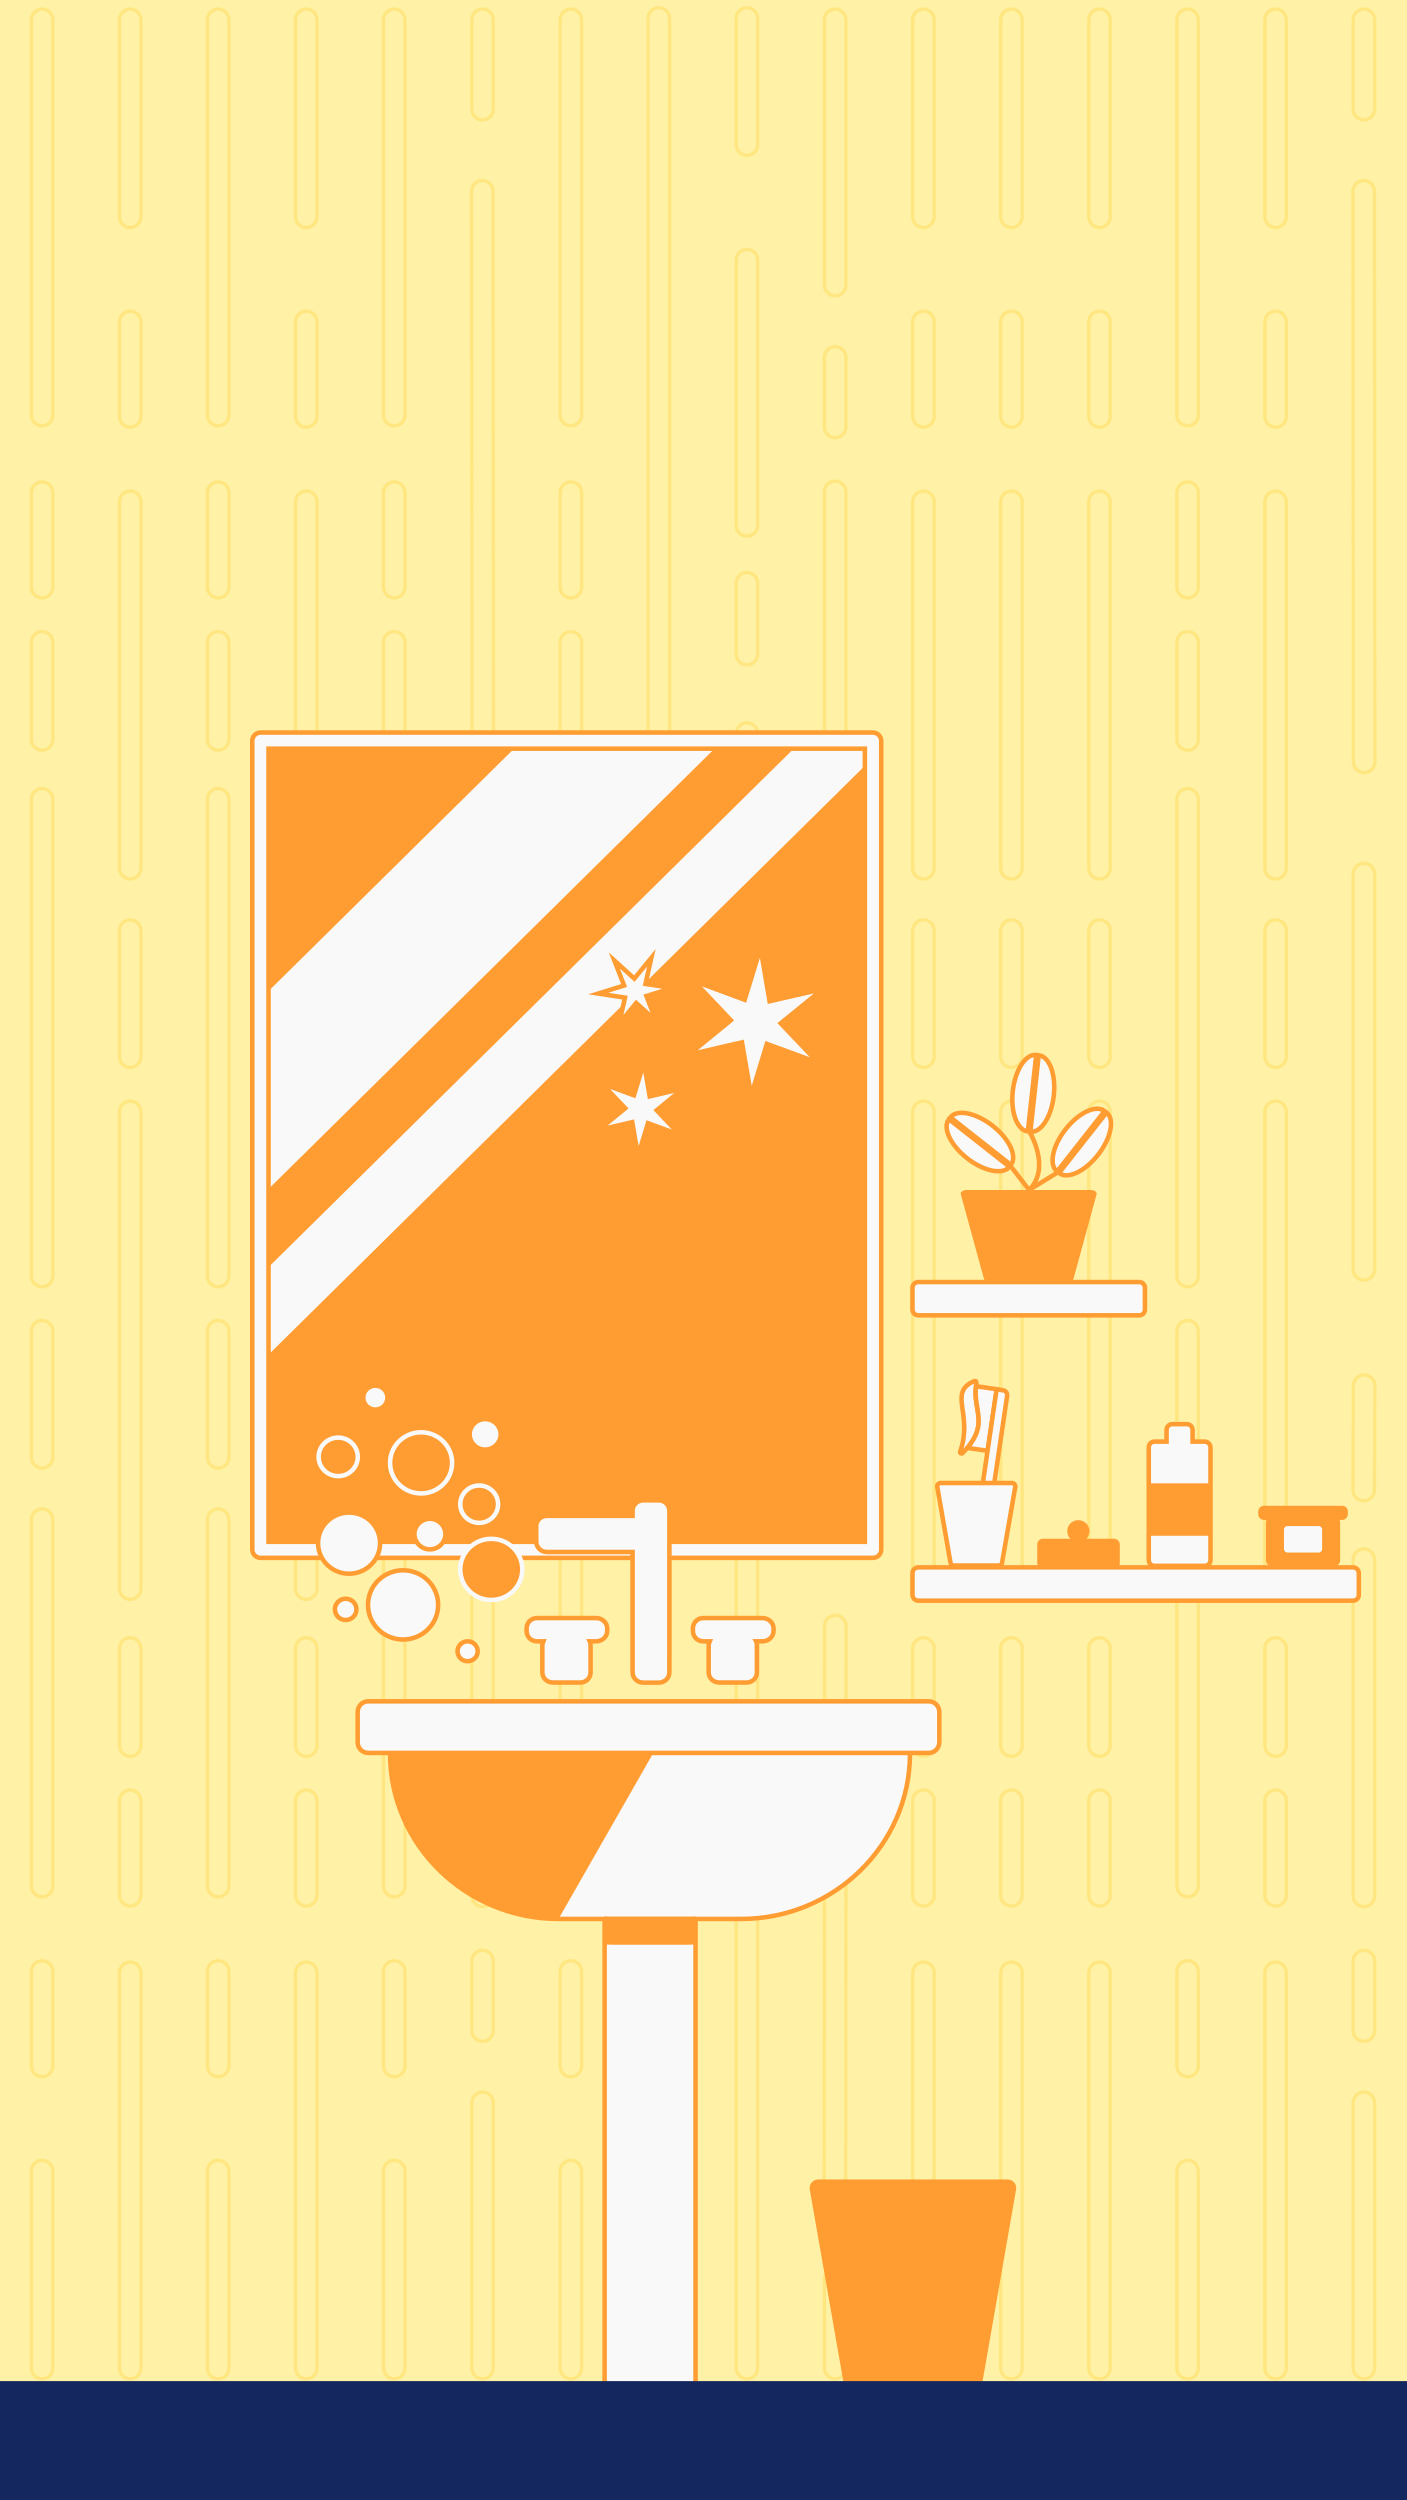
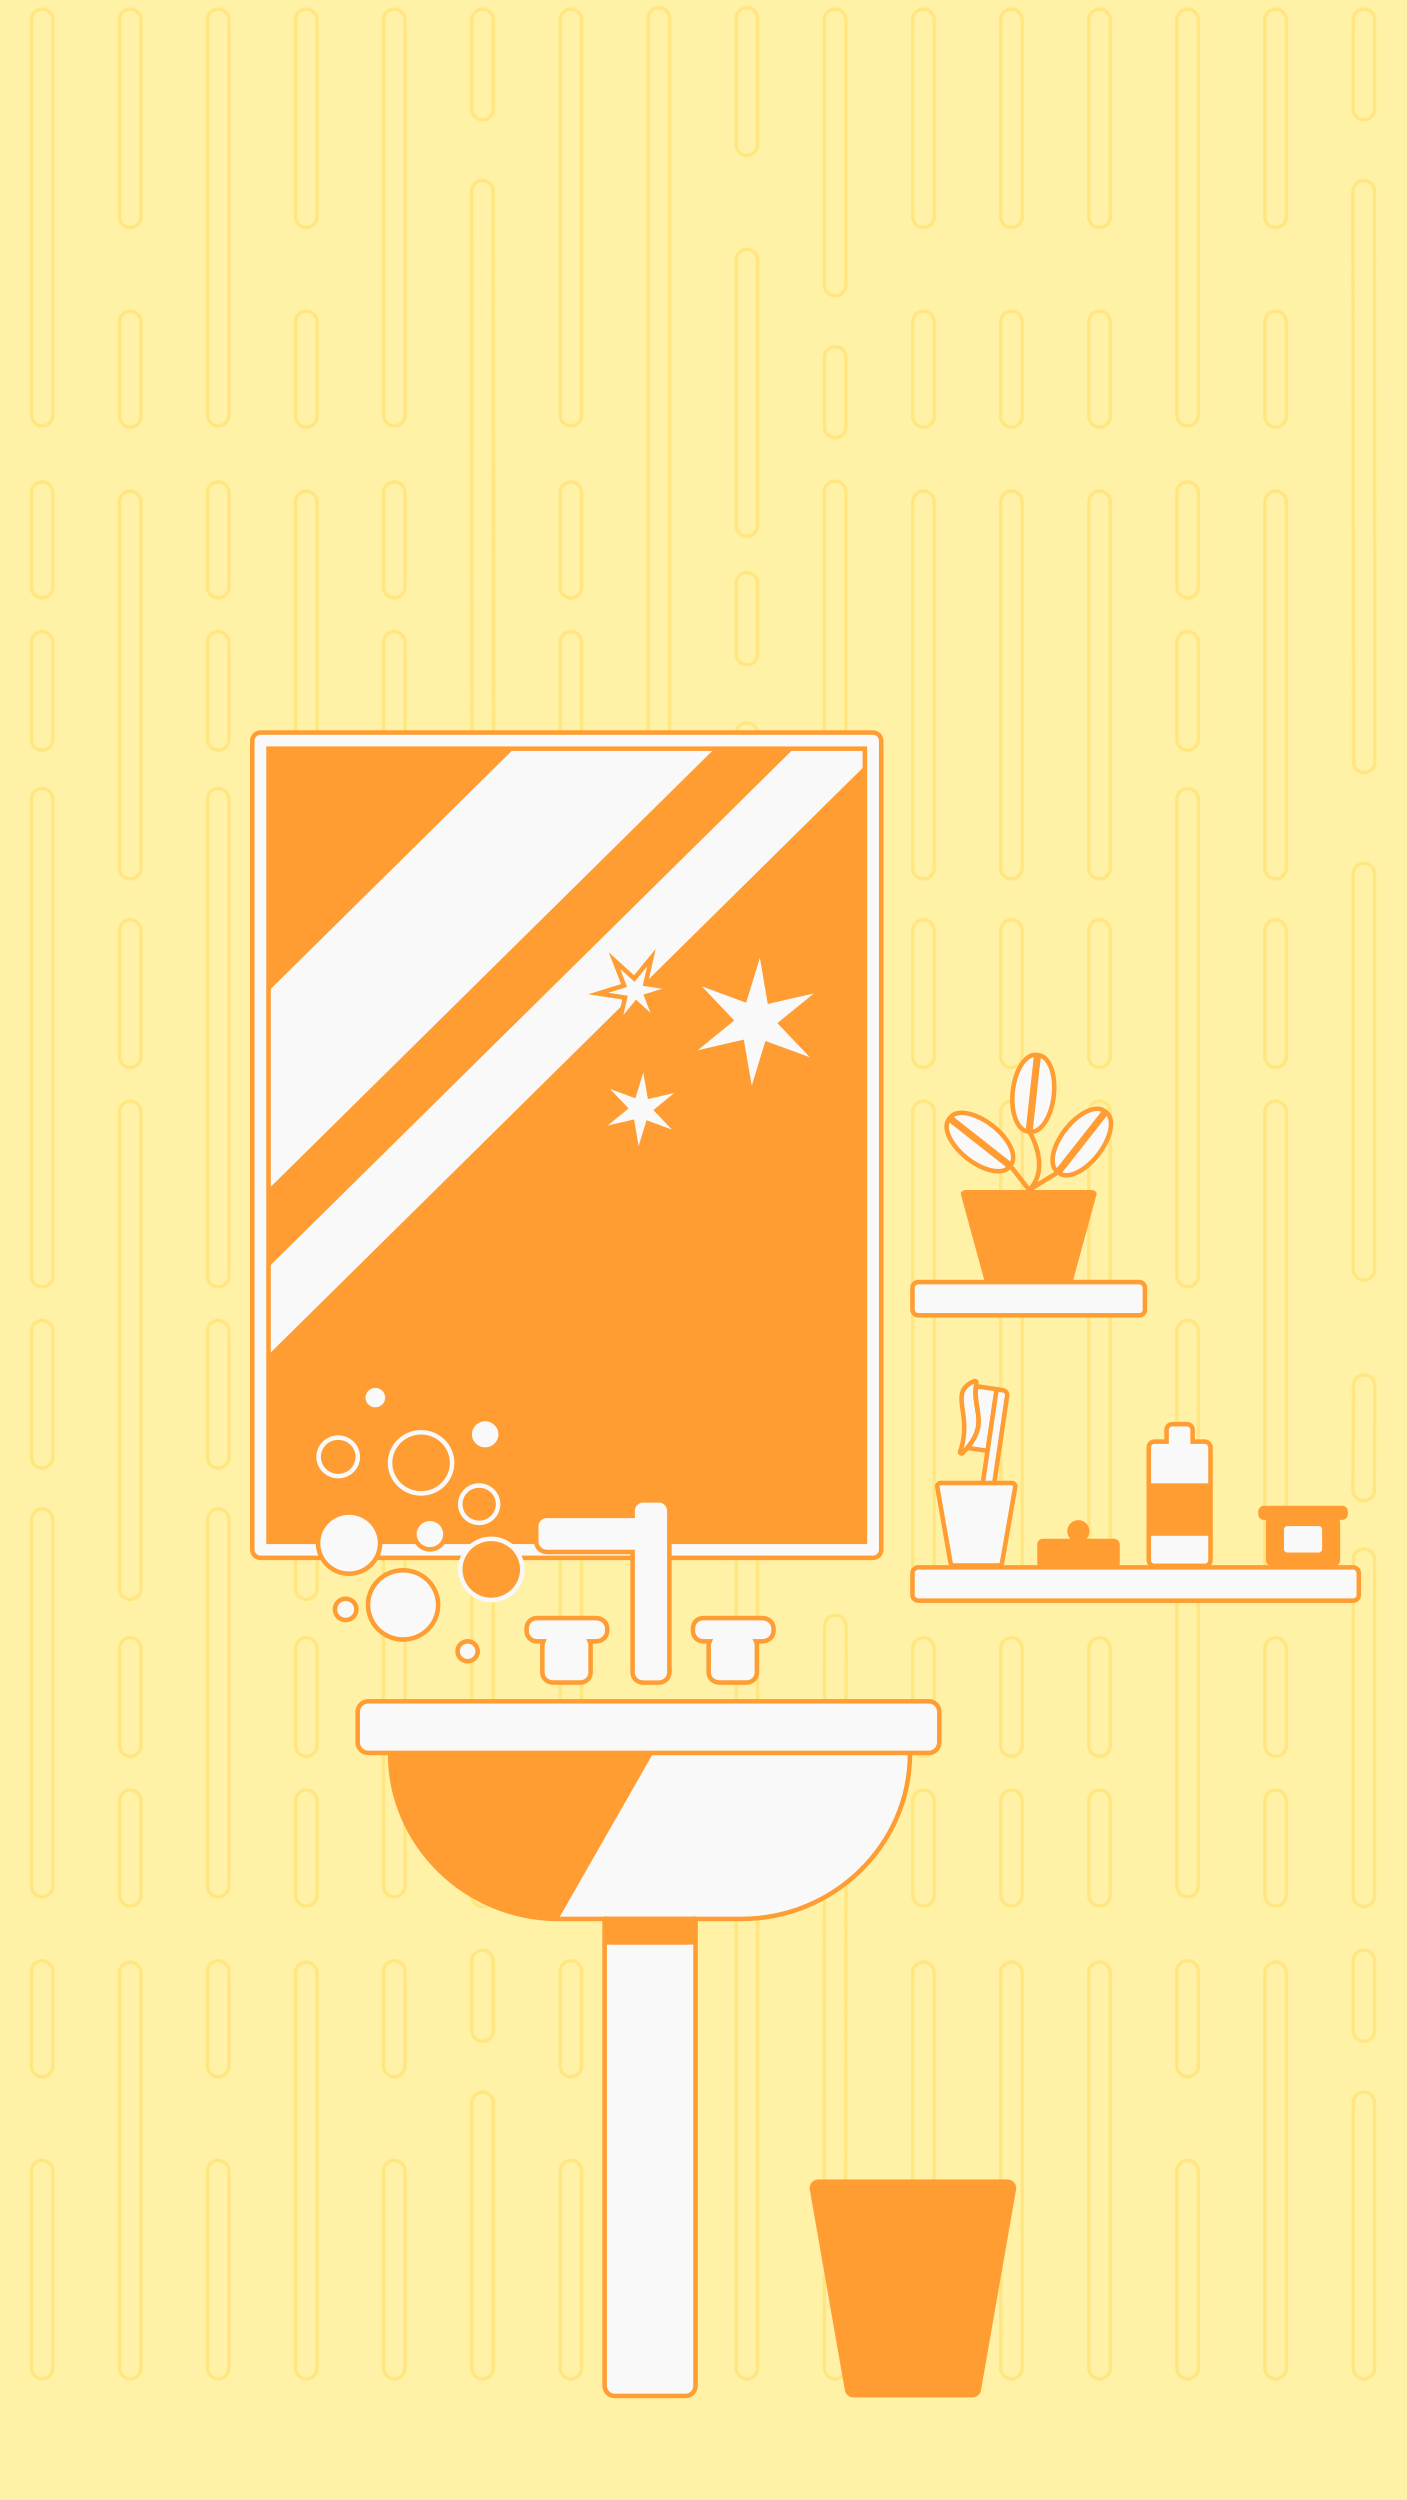
<svg xmlns="http://www.w3.org/2000/svg" version="1.1" x="0px" y="0px" viewBox="0 0 1242 2208" style="enable-background:new 0 0 1242 2208;" xml:space="preserve">
  <style type="text/css">
	.st0{fill:#FFF1A5;}
	.st1{opacity:0.46;}
	.st2{fill:none;stroke:#FFDB58;stroke-width:3;stroke-miterlimit:10;}
	.st3{fill:#F9F9F9;stroke:#FF9C32;stroke-width:4;stroke-miterlimit:10;}
	.st4{fill:#FF9C32;}
	.st5{fill:#FF9C32;stroke:#F9F9F9;stroke-width:4;stroke-miterlimit:10;}
	.st6{fill:none;stroke:#FF9C32;stroke-width:4;stroke-miterlimit:10;}
	.st7{fill:#14275E;}
</style>
  <g id="tablet_x5F_teeth">
</g>
  <g id="mobile_x5F_teeth">
    <rect id="background" x="0" class="st0" width="1244" height="2208" />
    <g id="pattern_1_" class="st1">
      <g>
        <g>
          <path class="st2" d="M1194.9,168.9c0-5.2,4.3-9.5,9.5-9.5c5.3,0,9.5,4.2,9.5,9.5l0.4,504c0,0,0,0,0,0c0,5.2-4.3,9.5-9.5,9.5      c-5.3,0-9.5-4.2-9.5-9.5L1194.9,168.9C1194.9,168.9,1194.9,168.9,1194.9,168.9z" />
        </g>
        <g>
          <path class="st2" d="M1195.1,96.4V17.5c0-5.3,4.3-9.5,9.5-9.5s9.5,4.3,9.5,9.5v78.9c0,5.3-4.3,9.5-9.5,9.5      S1195.1,101.6,1195.1,96.4z" />
        </g>
        <g>
          <path class="st2" d="M1195.1,1121.2V772c0-5.3,4.3-9.5,9.5-9.5s9.5,4.3,9.5,9.5v349.1c0,5.3-4.3,9.5-9.5,9.5      S1195.1,1126.4,1195.1,1121.2z" />
        </g>
        <g>
          <path class="st2" d="M1195.1,1793.4v-61.5c0-5.3,4.3-9.5,9.5-9.5s9.5,4.3,9.5,9.5v61.5c0,5.3-4.3,9.5-9.5,9.5      S1195.1,1798.6,1195.1,1793.4z" />
        </g>
        <g>
          <path class="st2" d="M1194.9,1316.1C1194.9,1316,1194.9,1316,1194.9,1316.1l0.4-92.3c0-5.3,4.3-9.5,9.5-9.5      c5.2,0,9.5,4.3,9.5,9.5c0,0,0,0,0,0l-0.4,92.2c0,5.3-4.3,9.5-9.5,9.5C1199.1,1325.5,1194.9,1321.3,1194.9,1316.1z" />
        </g>
        <g>
          <path class="st2" d="M1195.1,1674.5v-297c0-5.3,4.3-9.5,9.5-9.5s9.5,4.3,9.5,9.5v297c0,5.3-4.3,9.5-9.5,9.5      S1195.1,1679.7,1195.1,1674.5z" />
        </g>
        <g>
          <path class="st2" d="M1195.1,2091.5v-234.3c0-5.3,4.3-9.5,9.5-9.5s9.5,4.3,9.5,9.5v234.3c0,5.3-4.3,9.5-9.5,9.5      S1195.1,2096.7,1195.1,2091.5z" />
        </g>
      </g>
      <g>
        <g>
          <path class="st2" d="M961.6,2091.5v-349.1c0-5.3,4.3-9.5,9.5-9.5c5.3,0,9.5,4.3,9.5,9.5v349.1c0,5.3-4.3,9.5-9.5,9.5      C965.9,2101,961.6,2096.7,961.6,2091.5z" />
        </g>
        <g>
          <path class="st2" d="M961.6,1673.9v-83.5c0-5.3,4.3-9.5,9.5-9.5c5.3,0,9.5,4.3,9.5,9.5v83.5c0,5.3-4.3,9.5-9.5,9.5      C965.9,1683.4,961.6,1679.2,961.6,1673.9z" />
        </g>
        <g>
          <path class="st2" d="M961.6,367.8v-83.5c0-5.3,4.3-9.5,9.5-9.5c5.3,0,9.5,4.3,9.5,9.5v83.5c0,5.3-4.3,9.5-9.5,9.5      C965.9,377.3,961.6,373,961.6,367.8z" />
        </g>
        <g>
          <path class="st2" d="M961.6,191.5v-174c0-5.3,4.3-9.5,9.5-9.5c5.3,0,9.5,4.3,9.5,9.5v174c0,5.3-4.3,9.5-9.5,9.5      C965.9,201,961.6,196.7,961.6,191.5z" />
        </g>
        <g>
          <path class="st2" d="M961.6,766.8V443.2c0-5.3,4.3-9.5,9.5-9.5c5.3,0,9.5,4.3,9.5,9.5v323.6c0,5.3-4.3,9.5-9.5,9.5      C965.9,776.3,961.6,772.1,961.6,766.8z" />
        </g>
        <g>
          <path class="st2" d="M961.6,933.3V821.9c0-5.3,4.3-9.5,9.5-9.5c5.3,0,9.5,4.3,9.5,9.5v111.4c0,5.3-4.3,9.5-9.5,9.5      C965.9,942.8,961.6,938.5,961.6,933.3z" />
        </g>
        <g>
          <path class="st2" d="M961.6,1403.1V982c0-5.3,4.3-9.5,9.5-9.5c5.3,0,9.5,4.3,9.5,9.5v421.1c0,5.3-4.3,9.5-9.5,9.5      C965.9,1412.6,961.6,1408.3,961.6,1403.1z" />
        </g>
        <g>
          <path class="st2" d="M961.6,1541.7v-85.8c0-5.3,4.3-9.5,9.5-9.5c5.3,0,9.5,4.3,9.5,9.5v85.8c0,5.3-4.3,9.5-9.5,9.5      C965.9,1551.2,961.6,1546.9,961.6,1541.7z" />
        </g>
      </g>
      <g>
        <g>
          <path class="st2" d="M806.1,2091.5v-349.1c0-5.3,4.3-9.5,9.5-9.5c5.3,0,9.5,4.3,9.5,9.5v349.1c0,5.3-4.3,9.5-9.5,9.5      C810.3,2101,806.1,2096.7,806.1,2091.5z" />
        </g>
        <g>
          <path class="st2" d="M806.1,1673.9v-83.5c0-5.3,4.3-9.5,9.5-9.5c5.3,0,9.5,4.3,9.5,9.5v83.5c0,5.3-4.3,9.5-9.5,9.5      C810.3,1683.4,806.1,1679.2,806.1,1673.9z" />
        </g>
        <g>
          <path class="st2" d="M806.1,367.8v-83.5c0-5.3,4.3-9.5,9.5-9.5c5.3,0,9.5,4.3,9.5,9.5v83.5c0,5.3-4.3,9.5-9.5,9.5      C810.3,377.3,806.1,373,806.1,367.8z" />
        </g>
        <g>
          <path class="st2" d="M806.1,191.5v-174c0-5.3,4.3-9.5,9.5-9.5c5.3,0,9.5,4.3,9.5,9.5v174c0,5.3-4.3,9.5-9.5,9.5      C810.3,201,806.1,196.7,806.1,191.5z" />
        </g>
        <g>
          <path class="st2" d="M806.1,766.8V443.2c0-5.3,4.3-9.5,9.5-9.5c5.3,0,9.5,4.3,9.5,9.5v323.6c0,5.3-4.3,9.5-9.5,9.5      C810.3,776.3,806.1,772.1,806.1,766.8z" />
        </g>
        <g>
          <path class="st2" d="M806.1,933.3V821.9c0-5.3,4.3-9.5,9.5-9.5c5.3,0,9.5,4.3,9.5,9.5v111.4c0,5.3-4.3,9.5-9.5,9.5      C810.3,942.8,806.1,938.5,806.1,933.3z" />
        </g>
        <g>
          <path class="st2" d="M806.1,1403.1V982c0-5.3,4.3-9.5,9.5-9.5c5.3,0,9.5,4.3,9.5,9.5v421.1c0,5.3-4.3,9.5-9.5,9.5      C810.3,1412.6,806.1,1408.3,806.1,1403.1z" />
        </g>
        <g>
          <path class="st2" d="M806.1,1541.7v-85.8c0-5.3,4.3-9.5,9.5-9.5c5.3,0,9.5,4.3,9.5,9.5v85.8c0,5.3-4.3,9.5-9.5,9.5      C810.3,1551.2,806.1,1546.9,806.1,1541.7z" />
        </g>
      </g>
      <g>
        <g>
          <path class="st2" d="M1117.1,2091.5v-349.1c0-5.3,4.3-9.5,9.5-9.5s9.5,4.3,9.5,9.5v349.1c0,5.3-4.3,9.5-9.5,9.5      S1117.1,2096.7,1117.1,2091.5z" />
        </g>
        <g>
          <path class="st2" d="M1117.1,1673.9v-83.5c0-5.3,4.3-9.5,9.5-9.5s9.5,4.3,9.5,9.5v83.5c0,5.3-4.3,9.5-9.5,9.5      S1117.1,1679.2,1117.1,1673.9z" />
        </g>
        <g>
          <path class="st2" d="M1117.1,367.8v-83.5c0-5.3,4.3-9.5,9.5-9.5s9.5,4.3,9.5,9.5v83.5c0,5.3-4.3,9.5-9.5,9.5      S1117.1,373,1117.1,367.8z" />
        </g>
        <g>
          <path class="st2" d="M1117.1,191.5v-174c0-5.3,4.3-9.5,9.5-9.5s9.5,4.3,9.5,9.5v174c0,5.3-4.3,9.5-9.5,9.5      S1117.1,196.7,1117.1,191.5z" />
        </g>
        <g>
          <path class="st2" d="M1117.1,766.8V443.2c0-5.3,4.3-9.5,9.5-9.5s9.5,4.3,9.5,9.5v323.6c0,5.3-4.3,9.5-9.5,9.5      S1117.1,772.1,1117.1,766.8z" />
        </g>
        <g>
          <path class="st2" d="M1117.1,933.3V821.9c0-5.3,4.3-9.5,9.5-9.5s9.5,4.3,9.5,9.5v111.4c0,5.3-4.3,9.5-9.5,9.5      S1117.1,938.5,1117.1,933.3z" />
        </g>
        <g>
          <path class="st2" d="M1117.1,1403.1V982c0-5.3,4.3-9.5,9.5-9.5s9.5,4.3,9.5,9.5v421.1c0,5.3-4.3,9.5-9.5,9.5      S1117.1,1408.3,1117.1,1403.1z" />
        </g>
        <g>
          <path class="st2" d="M1117.1,1541.7v-85.8c0-5.3,4.3-9.5,9.5-9.5s9.5,4.3,9.5,9.5v85.8c0,5.3-4.3,9.5-9.5,9.5      S1117.1,1546.9,1117.1,1541.7z" />
        </g>
      </g>
      <g>
        <g>
          <path class="st2" d="M1039.4,366.6V17.5c0-5.3,4.3-9.5,9.5-9.5s9.5,4.3,9.5,9.5v349.1c0,5.3-4.3,9.5-9.5,9.5      S1039.4,371.9,1039.4,366.6z" />
        </g>
        <g>
          <path class="st2" d="M1039.4,518.6v-83.5c0-5.3,4.3-9.5,9.5-9.5s9.5,4.3,9.5,9.5v83.5c0,5.3-4.3,9.5-9.5,9.5      S1039.4,523.8,1039.4,518.6z" />
        </g>
        <g>
          <path class="st2" d="M1039.4,1824.7v-83.5c0-5.3,4.3-9.5,9.5-9.5s9.5,4.3,9.5,9.5v83.5c0,5.3-4.3,9.5-9.5,9.5      S1039.4,1830,1039.4,1824.7z" />
        </g>
        <g>
          <path class="st2" d="M1039.4,2091.5v-174c0-5.3,4.3-9.5,9.5-9.5s9.5,4.3,9.5,9.5v174c0,5.3-4.3,9.5-9.5,9.5      S1039.4,2096.7,1039.4,2091.5z" />
        </g>
        <g>
          <path class="st2" d="M1039.4,1665.8v-323.6c0-5.3,4.3-9.5,9.5-9.5s9.5,4.3,9.5,9.5v323.6c0,5.3-4.3,9.5-9.5,9.5      S1039.4,1671,1039.4,1665.8z" />
        </g>
        <g>
          <path class="st2" d="M1039.4,1287.1v-111.4c0-5.3,4.3-9.5,9.5-9.5s9.5,4.3,9.5,9.5v111.4c0,5.3-4.3,9.5-9.5,9.5      S1039.4,1292.3,1039.4,1287.1z" />
        </g>
        <g>
          <path class="st2" d="M1039.4,1127V705.9c0-5.3,4.3-9.5,9.5-9.5s9.5,4.3,9.5,9.5V1127c0,5.3-4.3,9.5-9.5,9.5      S1039.4,1132.2,1039.4,1127z" />
        </g>
        <g>
          <path class="st2" d="M1039.4,653.1v-85.8c0-5.3,4.3-9.5,9.5-9.5s9.5,4.3,9.5,9.5v85.8c0,5.3-4.3,9.5-9.5,9.5      S1039.4,658.4,1039.4,653.1z" />
        </g>
      </g>
      <g>
        <g>
          <path class="st2" d="M883.8,2091.5v-349.1c0-5.3,4.3-9.5,9.5-9.5c5.3,0,9.5,4.3,9.5,9.5v349.1c0,5.3-4.3,9.5-9.5,9.5      C888.1,2101,883.8,2096.7,883.8,2091.5z" />
        </g>
        <g>
          <path class="st2" d="M883.8,1673.9v-83.5c0-5.3,4.3-9.5,9.5-9.5c5.3,0,9.5,4.3,9.5,9.5v83.5c0,5.3-4.3,9.5-9.5,9.5      C888.1,1683.4,883.8,1679.2,883.8,1673.9z" />
        </g>
        <g>
          <path class="st2" d="M883.8,367.8v-83.5c0-5.3,4.3-9.5,9.5-9.5c5.3,0,9.5,4.3,9.5,9.5v83.5c0,5.3-4.3,9.5-9.5,9.5      C888.1,377.3,883.8,373,883.8,367.8z" />
        </g>
        <g>
          <path class="st2" d="M883.8,191.5v-174c0-5.3,4.3-9.5,9.5-9.5c5.3,0,9.5,4.3,9.5,9.5v174c0,5.3-4.3,9.5-9.5,9.5      C888.1,201,883.8,196.7,883.8,191.5z" />
        </g>
        <g>
          <path class="st2" d="M883.8,766.8V443.2c0-5.3,4.3-9.5,9.5-9.5c5.3,0,9.5,4.3,9.5,9.5v323.6c0,5.3-4.3,9.5-9.5,9.5      C888.1,776.3,883.8,772.1,883.8,766.8z" />
        </g>
        <g>
          <path class="st2" d="M883.8,933.3V821.9c0-5.3,4.3-9.5,9.5-9.5c5.3,0,9.5,4.3,9.5,9.5v111.4c0,5.3-4.3,9.5-9.5,9.5      C888.1,942.8,883.8,938.5,883.8,933.3z" />
        </g>
        <g>
          <path class="st2" d="M883.8,1403.1V982c0-5.3,4.3-9.5,9.5-9.5c5.3,0,9.5,4.3,9.5,9.5v421.1c0,5.3-4.3,9.5-9.5,9.5      C888.1,1412.6,883.8,1408.3,883.8,1403.1z" />
        </g>
        <g>
          <path class="st2" d="M883.8,1541.7v-85.8c0-5.3,4.3-9.5,9.5-9.5c5.3,0,9.5,4.3,9.5,9.5v85.8c0,5.3-4.3,9.5-9.5,9.5      C888.1,1551.2,883.8,1546.9,883.8,1541.7z" />
        </g>
      </g>
      <g>
        <g>
          <path class="st2" d="M650.2,2091.5v-883.9c0-5.3,4.3-9.5,9.5-9.5c5.3,0,9.5,4.3,9.5,9.5v883.9c0,5.3-4.3,9.5-9.5,9.5      C654.4,2101,650.2,2096.7,650.2,2091.5z" />
        </g>
        <g>
          <path class="st2" d="M650.2,1128.1v-62.6c0-5.3,4.3-9.5,9.5-9.5c5.3,0,9.5,4.3,9.5,9.5v62.6c0,5.3-4.3,9.5-9.5,9.5      C654.4,1137.6,650.2,1133.4,650.2,1128.1z" />
        </g>
        <g>
          <path class="st2" d="M650.2,577.7v-62.6c0-5.3,4.3-9.5,9.5-9.5c5.3,0,9.5,4.3,9.5,9.5v62.6c0,5.3-4.3,9.5-9.5,9.5      C654.4,587.2,650.2,583,650.2,577.7z" />
        </g>
        <g>
          <path class="st2" d="M650.2,984.3V647.9c0-5.3,4.3-9.5,9.5-9.5c5.3,0,9.5,4.3,9.5,9.5v336.4c0,5.3-4.3,9.5-9.5,9.5      C654.4,993.8,650.2,989.6,650.2,984.3z" />
        </g>
        <g>
          <path class="st2" d="M650.2,464.1V229.7c0-5.3,4.3-9.5,9.5-9.5c5.3,0,9.5,4.3,9.5,9.5v234.3c0,5.3-4.3,9.5-9.5,9.5      C654.4,473.6,650.2,469.3,650.2,464.1z" />
        </g>
        <g>
          <path class="st2" d="M650.2,127.7V16.3c0-5.3,4.3-9.5,9.5-9.5c5.3,0,9.5,4.3,9.5,9.5v111.4c0,5.3-4.3,9.5-9.5,9.5      C654.4,137.2,650.2,132.9,650.2,127.7z" />
        </g>
      </g>
      <g>
        <g>
          <path class="st2" d="M572.4,900.2V16.3c0-5.3,4.3-9.5,9.5-9.5c5.3,0,9.5,4.3,9.5,9.5v883.9c0,5.3-4.3,9.5-9.5,9.5      C576.7,909.7,572.4,905.5,572.4,900.2z" />
        </g>
        <g>
          <path class="st2" d="M572.4,1042.3v-62.6c0-5.3,4.3-9.5,9.5-9.5c5.3,0,9.5,4.3,9.5,9.5v62.6c0,5.3-4.3,9.5-9.5,9.5      C576.7,1051.8,572.4,1047.6,572.4,1042.3z" />
        </g>
        <g>
          <path class="st2" d="M572.4,1592.7v-62.6c0-5.3,4.3-9.5,9.5-9.5c5.3,0,9.5,4.3,9.5,9.5v62.6c0,5.3-4.3,9.5-9.5,9.5      C576.7,1602.2,572.4,1598,572.4,1592.7z" />
        </g>
        <g>
          <path class="st2" d="M572.4,1459.9v-336.4c0-5.3,4.3-9.5,9.5-9.5c5.3,0,9.5,4.3,9.5,9.5v336.4c0,5.3-4.3,9.5-9.5,9.5      C576.7,1469.4,572.4,1465.1,572.4,1459.9z" />
        </g>
        <g>
          <path class="st2" d="M572.4,1878.1v-234.3c0-5.3,4.3-9.5,9.5-9.5c5.3,0,9.5,4.3,9.5,9.5v234.3c0,5.3-4.3,9.5-9.5,9.5      C576.7,1887.6,572.4,1883.3,572.4,1878.1z" />
        </g>
        <g>
          <path class="st2" d="M572.4,2091.5v-111.4c0-5.3,4.3-9.5,9.5-9.5c5.3,0,9.5,4.3,9.5,9.5v111.4c0,5.3-4.3,9.5-9.5,9.5      C576.7,2101,572.4,2096.7,572.4,2091.5z" />
        </g>
      </g>
      <g>
        <g>
          <path class="st2" d="M727.9,1940.1L727.9,1940.1l0.4-504c0-5.3,4.3-9.5,9.5-9.5c5.2,0,9.5,4.3,9.5,9.5c0,0,0,0,0,0l-0.4,504      c0,5.3-4.3,9.5-9.5,9.5C732.2,1949.6,727.9,1945.4,727.9,1940.1z" />
        </g>
        <g>
          <path class="st2" d="M728.1,2091.5v-78.9c0-5.3,4.3-9.5,9.5-9.5s9.5,4.3,9.5,9.5v78.9c0,5.3-4.3,9.5-9.5,9.5      S728.1,2096.7,728.1,2091.5z" />
        </g>
        <g>
          <path class="st2" d="M728.1,1336.9V987.8c0-5.3,4.3-9.5,9.5-9.5s9.5,4.3,9.5,9.5v349.1c0,5.3-4.3,9.5-9.5,9.5      S728.1,1342.2,728.1,1336.9z" />
        </g>
        <g>
          <path class="st2" d="M728.1,377.1v-61.5c0-5.3,4.3-9.5,9.5-9.5s9.5,4.3,9.5,9.5v61.5c0,5.3-4.3,9.5-9.5,9.5      S728.1,382.3,728.1,377.1z" />
        </g>
        <g>
          <path class="st2" d="M727.9,792.9c0-5.2,4.2-9.5,9.5-9.5c5.3,0,9.5,4.2,9.5,9.5l0.4,92.2c0,0,0,0,0,0c0,5.2-4.2,9.5-9.5,9.5      c-5.3,0-9.5-4.2-9.5-9.5L727.9,792.9C727.9,792.9,727.9,792.9,727.9,792.9z" />
        </g>
        <g>
          <path class="st2" d="M728.1,731.4v-297c0-5.3,4.3-9.5,9.5-9.5s9.5,4.3,9.5,9.5v297c0,5.3-4.3,9.5-9.5,9.5      S728.1,736.7,728.1,731.4z" />
        </g>
        <g>
          <path class="st2" d="M728.1,251.8V17.5c0-5.3,4.3-9.5,9.5-9.5s9.5,4.3,9.5,9.5v234.3c0,5.3-4.3,9.5-9.5,9.5      S728.1,257,728.1,251.8z" />
        </g>
      </g>
      <g>
        <g>
          <path class="st2" d="M416.5,168.9c0-5.2,4.3-9.5,9.5-9.5c5.3,0,9.5,4.2,9.5,9.5l0.4,504c0,0,0,0,0,0c0,5.2-4.3,9.5-9.5,9.5      c-5.3,0-9.5-4.2-9.5-9.5L416.5,168.9C416.5,168.9,416.5,168.9,416.5,168.9z" />
        </g>
        <g>
          <path class="st2" d="M416.7,96.4V17.5c0-5.3,4.3-9.5,9.5-9.5c5.3,0,9.5,4.3,9.5,9.5v78.9c0,5.3-4.3,9.5-9.5,9.5      C421,105.9,416.7,101.6,416.7,96.4z" />
        </g>
        <g>
          <path class="st2" d="M416.7,1121.2V772c0-5.3,4.3-9.5,9.5-9.5c5.3,0,9.5,4.3,9.5,9.5v349.1c0,5.3-4.3,9.5-9.5,9.5      C421,1130.7,416.7,1126.4,416.7,1121.2z" />
        </g>
        <g>
          <path class="st2" d="M416.7,1793.4v-61.5c0-5.3,4.3-9.5,9.5-9.5c5.3,0,9.5,4.3,9.5,9.5v61.5c0,5.3-4.3,9.5-9.5,9.5      C421,1802.9,416.7,1798.6,416.7,1793.4z" />
        </g>
        <g>
          <path class="st2" d="M416.5,1316.1C416.5,1316,416.5,1316,416.5,1316.1l0.4-92.3c0-5.3,4.3-9.5,9.5-9.5c5.2,0,9.5,4.3,9.5,9.5      c0,0,0,0,0,0l-0.4,92.2c0,5.3-4.3,9.5-9.5,9.5C420.7,1325.5,416.5,1321.3,416.5,1316.1z" />
        </g>
        <g>
          <path class="st2" d="M416.7,1674.5v-297c0-5.3,4.3-9.5,9.5-9.5c5.3,0,9.5,4.3,9.5,9.5v297c0,5.3-4.3,9.5-9.5,9.5      C421,1684,416.7,1679.7,416.7,1674.5z" />
        </g>
        <g>
          <path class="st2" d="M416.7,2091.5v-234.3c0-5.3,4.3-9.5,9.5-9.5c5.3,0,9.5,4.3,9.5,9.5v234.3c0,5.3-4.3,9.5-9.5,9.5      C421,2101,416.7,2096.7,416.7,2091.5z" />
        </g>
      </g>
      <g>
        <g>
          <path class="st2" d="M494.7,366.6V17.5c0-5.3,4.3-9.5,9.5-9.5c5.3,0,9.5,4.3,9.5,9.5v349.1c0,5.3-4.3,9.5-9.5,9.5      C498.9,376.1,494.7,371.9,494.7,366.6z" />
        </g>
        <g>
          <path class="st2" d="M494.7,518.6v-83.5c0-5.3,4.3-9.5,9.5-9.5c5.3,0,9.5,4.3,9.5,9.5v83.5c0,5.3-4.3,9.5-9.5,9.5      C498.9,528.1,494.7,523.8,494.7,518.6z" />
        </g>
        <g>
          <path class="st2" d="M494.7,1824.7v-83.5c0-5.3,4.3-9.5,9.5-9.5c5.3,0,9.5,4.3,9.5,9.5v83.5c0,5.3-4.3,9.5-9.5,9.5      C498.9,1834.2,494.7,1830,494.7,1824.7z" />
        </g>
        <g>
          <path class="st2" d="M494.7,2091.5v-174c0-5.3,4.3-9.5,9.5-9.5c5.3,0,9.5,4.3,9.5,9.5v174c0,5.3-4.3,9.5-9.5,9.5      C498.9,2101,494.7,2096.7,494.7,2091.5z" />
        </g>
        <g>
          <path class="st2" d="M494.7,1665.8v-323.6c0-5.3,4.3-9.5,9.5-9.5c5.3,0,9.5,4.3,9.5,9.5v323.6c0,5.3-4.3,9.5-9.5,9.5      C498.9,1675.3,494.7,1671,494.7,1665.8z" />
        </g>
        <g>
          <path class="st2" d="M494.7,1287.1v-111.4c0-5.3,4.3-9.5,9.5-9.5c5.3,0,9.5,4.3,9.5,9.5v111.4c0,5.3-4.3,9.5-9.5,9.5      C498.9,1296.6,494.7,1292.3,494.7,1287.1z" />
        </g>
        <g>
          <path class="st2" d="M494.7,1127V705.9c0-5.3,4.3-9.5,9.5-9.5c5.3,0,9.5,4.3,9.5,9.5V1127c0,5.3-4.3,9.5-9.5,9.5      C498.9,1136.5,494.7,1132.2,494.7,1127z" />
        </g>
        <g>
          <path class="st2" d="M494.7,653.1v-85.8c0-5.3,4.3-9.5,9.5-9.5c5.3,0,9.5,4.3,9.5,9.5v85.8c0,5.3-4.3,9.5-9.5,9.5      C498.9,662.6,494.7,658.4,494.7,653.1z" />
        </g>
      </g>
      <g>
        <g>
          <path class="st2" d="M183.2,366.6V17.5c0-5.3,4.3-9.5,9.5-9.5s9.5,4.3,9.5,9.5v349.1c0,5.3-4.3,9.5-9.5,9.5      S183.2,371.9,183.2,366.6z" />
        </g>
        <g>
          <path class="st2" d="M183.2,518.6v-83.5c0-5.3,4.3-9.5,9.5-9.5s9.5,4.3,9.5,9.5v83.5c0,5.3-4.3,9.5-9.5,9.5      S183.2,523.8,183.2,518.6z" />
        </g>
        <g>
          <path class="st2" d="M183.2,1824.7v-83.5c0-5.3,4.3-9.5,9.5-9.5s9.5,4.3,9.5,9.5v83.5c0,5.3-4.3,9.5-9.5,9.5      S183.2,1830,183.2,1824.7z" />
        </g>
        <g>
          <path class="st2" d="M183.2,2091.5v-174c0-5.3,4.3-9.5,9.5-9.5s9.5,4.3,9.5,9.5v174c0,5.3-4.3,9.5-9.5,9.5      S183.2,2096.7,183.2,2091.5z" />
        </g>
        <g>
          <path class="st2" d="M183.2,1665.8v-323.6c0-5.3,4.3-9.5,9.5-9.5s9.5,4.3,9.5,9.5v323.6c0,5.3-4.3,9.5-9.5,9.5      S183.2,1671,183.2,1665.8z" />
        </g>
        <g>
          <path class="st2" d="M183.2,1287.1v-111.4c0-5.3,4.3-9.5,9.5-9.5s9.5,4.3,9.5,9.5v111.4c0,5.3-4.3,9.5-9.5,9.5      S183.2,1292.3,183.2,1287.1z" />
        </g>
        <g>
          <path class="st2" d="M183.2,1127V705.9c0-5.3,4.3-9.5,9.5-9.5s9.5,4.3,9.5,9.5V1127c0,5.3-4.3,9.5-9.5,9.5      S183.2,1132.2,183.2,1127z" />
        </g>
        <g>
          <path class="st2" d="M183.2,653.1v-85.8c0-5.3,4.3-9.5,9.5-9.5s9.5,4.3,9.5,9.5v85.8c0,5.3-4.3,9.5-9.5,9.5      S183.2,658.4,183.2,653.1z" />
        </g>
      </g>
      <g>
        <g>
          <path class="st2" d="M27.7,366.6V17.5c0-5.3,4.3-9.5,9.5-9.5s9.5,4.3,9.5,9.5v349.1c0,5.3-4.3,9.5-9.5,9.5      S27.7,371.9,27.7,366.6z" />
        </g>
        <g>
          <path class="st2" d="M27.7,518.6v-83.5c0-5.3,4.3-9.5,9.5-9.5s9.5,4.3,9.5,9.5v83.5c0,5.3-4.3,9.5-9.5,9.5      S27.7,523.8,27.7,518.6z" />
        </g>
        <g>
          <path class="st2" d="M27.7,1824.7v-83.5c0-5.3,4.3-9.5,9.5-9.5s9.5,4.3,9.5,9.5v83.5c0,5.3-4.3,9.5-9.5,9.5      S27.7,1830,27.7,1824.7z" />
        </g>
        <g>
          <path class="st2" d="M27.7,2091.5v-174c0-5.3,4.3-9.5,9.5-9.5s9.5,4.3,9.5,9.5v174c0,5.3-4.3,9.5-9.5,9.5      S27.7,2096.7,27.7,2091.5z" />
        </g>
        <g>
          <path class="st2" d="M27.7,1665.8v-323.6c0-5.3,4.3-9.5,9.5-9.5s9.5,4.3,9.5,9.5v323.6c0,5.3-4.3,9.5-9.5,9.5      S27.7,1671,27.7,1665.8z" />
        </g>
        <g>
          <path class="st2" d="M27.7,1287.1v-111.4c0-5.3,4.3-9.5,9.5-9.5s9.5,4.3,9.5,9.5v111.4c0,5.3-4.3,9.5-9.5,9.5      S27.7,1292.3,27.7,1287.1z" />
        </g>
        <g>
          <path class="st2" d="M27.7,1127V705.9c0-5.3,4.3-9.5,9.5-9.5s9.5,4.3,9.5,9.5V1127c0,5.3-4.3,9.5-9.5,9.5S27.7,1132.2,27.7,1127      z" />
        </g>
        <g>
          <path class="st2" d="M27.7,653.1v-85.8c0-5.3,4.3-9.5,9.5-9.5s9.5,4.3,9.5,9.5v85.8c0,5.3-4.3,9.5-9.5,9.5      S27.7,658.4,27.7,653.1z" />
        </g>
      </g>
      <g>
        <g>
          <path class="st2" d="M338.7,366.6V17.5c0-5.3,4.3-9.5,9.5-9.5c5.3,0,9.5,4.3,9.5,9.5v349.1c0,5.3-4.3,9.5-9.5,9.5      C343,376.1,338.7,371.9,338.7,366.6z" />
        </g>
        <g>
          <path class="st2" d="M338.7,518.6v-83.5c0-5.3,4.3-9.5,9.5-9.5c5.3,0,9.5,4.3,9.5,9.5v83.5c0,5.3-4.3,9.5-9.5,9.5      C343,528.1,338.7,523.8,338.7,518.6z" />
        </g>
        <g>
          <path class="st2" d="M338.7,1824.7v-83.5c0-5.3,4.3-9.5,9.5-9.5c5.3,0,9.5,4.3,9.5,9.5v83.5c0,5.3-4.3,9.5-9.5,9.5      C343,1834.2,338.7,1830,338.7,1824.7z" />
        </g>
        <g>
          <path class="st2" d="M338.7,2091.5v-174c0-5.3,4.3-9.5,9.5-9.5c5.3,0,9.5,4.3,9.5,9.5v174c0,5.3-4.3,9.5-9.5,9.5      C343,2101,338.7,2096.7,338.7,2091.5z" />
        </g>
        <g>
          <path class="st2" d="M338.7,1665.8v-323.6c0-5.3,4.3-9.5,9.5-9.5c5.3,0,9.5,4.3,9.5,9.5v323.6c0,5.3-4.3,9.5-9.5,9.5      C343,1675.3,338.7,1671,338.7,1665.8z" />
        </g>
        <g>
          <path class="st2" d="M338.7,1287.1v-111.4c0-5.3,4.3-9.5,9.5-9.5c5.3,0,9.5,4.3,9.5,9.5v111.4c0,5.3-4.3,9.5-9.5,9.5      C343,1296.6,338.7,1292.3,338.7,1287.1z" />
        </g>
        <g>
          <path class="st2" d="M338.7,1127V705.9c0-5.3,4.3-9.5,9.5-9.5c5.3,0,9.5,4.3,9.5,9.5V1127c0,5.3-4.3,9.5-9.5,9.5      C343,1136.5,338.7,1132.2,338.7,1127z" />
        </g>
        <g>
          <path class="st2" d="M338.7,653.1v-85.8c0-5.3,4.3-9.5,9.5-9.5c5.3,0,9.5,4.3,9.5,9.5v85.8c0,5.3-4.3,9.5-9.5,9.5      C343,662.6,338.7,658.4,338.7,653.1z" />
        </g>
      </g>
      <g>
        <g>
          <path class="st2" d="M261,2091.5v-349.1c0-5.3,4.3-9.5,9.5-9.5c5.3,0,9.5,4.3,9.5,9.5v349.1c0,5.3-4.3,9.5-9.5,9.5      C265.2,2101,261,2096.7,261,2091.5z" />
        </g>
        <g>
          <path class="st2" d="M261,1673.9v-83.5c0-5.3,4.3-9.5,9.5-9.5c5.3,0,9.5,4.3,9.5,9.5v83.5c0,5.3-4.3,9.5-9.5,9.5      C265.2,1683.4,261,1679.2,261,1673.9z" />
        </g>
        <g>
          <path class="st2" d="M261,367.8v-83.5c0-5.3,4.3-9.5,9.5-9.5c5.3,0,9.5,4.3,9.5,9.5v83.5c0,5.3-4.3,9.5-9.5,9.5      C265.2,377.3,261,373,261,367.8z" />
        </g>
        <g>
          <path class="st2" d="M261,191.5v-174c0-5.3,4.3-9.5,9.5-9.5c5.3,0,9.5,4.3,9.5,9.5v174c0,5.3-4.3,9.5-9.5,9.5      C265.2,201,261,196.7,261,191.5z" />
        </g>
        <g>
          <path class="st2" d="M261,766.8V443.2c0-5.3,4.3-9.5,9.5-9.5c5.3,0,9.5,4.3,9.5,9.5v323.6c0,5.3-4.3,9.5-9.5,9.5      C265.2,776.3,261,772.1,261,766.8z" />
        </g>
        <g>
          <path class="st2" d="M261,933.3V821.9c0-5.3,4.3-9.5,9.5-9.5c5.3,0,9.5,4.3,9.5,9.5v111.4c0,5.3-4.3,9.5-9.5,9.5      C265.2,942.8,261,938.5,261,933.3z" />
        </g>
        <g>
          <path class="st2" d="M261,1403.1V982c0-5.3,4.3-9.5,9.5-9.5c5.3,0,9.5,4.3,9.5,9.5v421.1c0,5.3-4.3,9.5-9.5,9.5      C265.2,1412.6,261,1408.3,261,1403.1z" />
        </g>
        <g>
          <path class="st2" d="M261,1541.7v-85.8c0-5.3,4.3-9.5,9.5-9.5c5.3,0,9.5,4.3,9.5,9.5v85.8c0,5.3-4.3,9.5-9.5,9.5      C265.2,1551.2,261,1546.9,261,1541.7z" />
        </g>
      </g>
      <g>
        <g>
          <path class="st2" d="M105.5,2091.5v-349.1c0-5.3,4.3-9.5,9.5-9.5s9.5,4.3,9.5,9.5v349.1c0,5.3-4.3,9.5-9.5,9.5      S105.5,2096.7,105.5,2091.5z" />
        </g>
        <g>
          <path class="st2" d="M105.5,1673.9v-83.5c0-5.3,4.3-9.5,9.5-9.5s9.5,4.3,9.5,9.5v83.5c0,5.3-4.3,9.5-9.5,9.5      S105.5,1679.2,105.5,1673.9z" />
        </g>
        <g>
          <path class="st2" d="M105.5,367.8v-83.5c0-5.3,4.3-9.5,9.5-9.5s9.5,4.3,9.5,9.5v83.5c0,5.3-4.3,9.5-9.5,9.5      S105.5,373,105.5,367.8z" />
        </g>
        <g>
          <path class="st2" d="M105.5,191.5v-174c0-5.3,4.3-9.5,9.5-9.5s9.5,4.3,9.5,9.5v174c0,5.3-4.3,9.5-9.5,9.5      S105.5,196.7,105.5,191.5z" />
        </g>
        <g>
          <path class="st2" d="M105.5,766.8V443.2c0-5.3,4.3-9.5,9.5-9.5s9.5,4.3,9.5,9.5v323.6c0,5.3-4.3,9.5-9.5,9.5      S105.5,772.1,105.5,766.8z" />
        </g>
        <g>
          <path class="st2" d="M105.5,933.3V821.9c0-5.3,4.3-9.5,9.5-9.5s9.5,4.3,9.5,9.5v111.4c0,5.3-4.3,9.5-9.5,9.5      S105.5,938.5,105.5,933.3z" />
        </g>
        <g>
          <path class="st2" d="M105.5,1403.1V982c0-5.3,4.3-9.5,9.5-9.5s9.5,4.3,9.5,9.5v421.1c0,5.3-4.3,9.5-9.5,9.5      S105.5,1408.3,105.5,1403.1z" />
        </g>
        <g>
          <path class="st2" d="M105.5,1541.7v-85.8c0-5.3,4.3-9.5,9.5-9.5s9.5,4.3,9.5,9.5v85.8c0,5.3-4.3,9.5-9.5,9.5      S105.5,1546.9,105.5,1541.7z" />
        </g>
      </g>
    </g>
    <g id="mirror_1_">
      <g id="mirror_x5F_exterior_1_">
        <path class="st3" d="M771,1375.9H230.1c-4,0-7.3-3.3-7.3-7.3V654.3c0-4,3.3-7.3,7.3-7.3H771c4,0,7.3,3.3,7.3,7.3v714.4     C778.3,1372.6,775,1375.9,771,1375.9z" />
        <rect x="150.3" y="748.1" transform="matrix(-1.836970e-16 1 -1 -1.836970e-16 1511.962 510.9107)" class="st3" width="700.5" height="526.7" />
      </g>
      <g id="mirror_x5F_interior_1_">
        <polygon class="st4" points="631.1,661.2 237.2,1050.1 237.2,1119.1 701,661.2    " />
        <polygon class="st4" points="454,661.2 237.2,661.2 237.2,875.3    " />
        <polygon class="st4" points="237.2,1196.4 237.2,1361.7 763.9,1361.7 763.9,676.3    " />
      </g>
      <g id="mirror_sparkles">
        <polygon id="sparkle_middle" class="st3" points="663.4,967.6 655.3,920.6 608.3,931.5 645.5,901.1 612.5,866.3 657.7,883      671.7,837.3 679.7,884.3 726.8,873.5 689.5,903.8 722.6,938.6 677.3,922    " />
        <polygon id="sparkle_bottom" class="st3" points="563.5,1020.8 558.4,991.1 528.7,998 552.2,978.8 531.4,956.9 559.9,967.4      568.7,938.6 573.8,968.3 603.4,961.4 580,980.6 600.8,1002.5 572.3,992    " />
        <polygon id="sparkle_top" class="st3" points="546.8,904.2 552,881.1 528.4,877.5 551.2,870.4 542.6,848.3 560.2,864.3      575.3,845.9 570.1,869 593.7,872.6 570.9,879.7 579.5,901.8 561.9,885.8    " />
      </g>
    </g>
    <g id="sink">
      <g id="faucet_1_">
        <path class="st3" d="M581.9,1325.1H568c-5.1,0-9.3,4.1-9.3,9.1v4.6h-75.8c-5.1,0-9.3,4.1-9.3,9.1v13.7c0,5,4.2,9.1,9.3,9.1h75.8     v106.3c0,5,4.2,9.1,9.3,9.1h13.9c5.1,0,9.3-4.1,9.3-9.1v-142.7C591.1,1329.2,587,1325.1,581.9,1325.1z" />
        <path class="st3" d="M673.6,1429.1H621c-5.1,0-9,4.1-9,9.1v2.3c0,5,3.9,9.1,9,9.1h5.8c-0.5,1.2-0.9,2.4-0.9,3.8v23.7     c0,5,4.2,8.9,9.3,8.9h24.2c5.1,0,9.1-3.9,9.1-8.9v-23.7c0-1.4-0.1-2.6-0.7-3.8h5.8c5.1,0,9.6-4.1,9.6-9.1v-2.3     C683.2,1433.2,678.7,1429.1,673.6,1429.1z" />
        <path class="st3" d="M526.7,1429.1h-52.6c-5.1,0-9,4.1-9,9.1v2.3c0,5,3.9,9.1,9,9.1h5.8c-0.5,1.2-0.9,2.4-0.9,3.8v23.7     c0,5,4.2,8.9,9.3,8.9h24.2c5.1,0,9.1-3.9,9.1-8.9v-23.7c0-1.4-0.1-2.6-0.7-3.8h5.8c5.1,0,9.6-4.1,9.6-9.1v-2.3     C536.3,1433.2,531.8,1429.1,526.7,1429.1z" />
      </g>
      <g id="sink_x5F_base_1_">
        <path class="st3" d="M344.5,1538.4v10.4c0,80.4,66.9,146,148.8,146h40.7v412.2c0,5,3.8,9.1,8.9,9.1h62.5c5.1,0,8.9-4.1,8.9-9.1     v-412.2h40.5c81.9,0,148.9-65.6,148.9-146v-10.4H344.5z" />
        <path class="st4" d="M582.6,1538.4H344.5v10.4c0,80.4,66.9,146,148.8,146L582.6,1538.4z" />
        <path class="st4" d="M614.3,1692.7v24.4c0,0.3-4.2,0.5-9.2,0.5h-62.3c-5.1,0-9.2-0.2-9.2-0.5v-24.4" />
        <path class="st3" d="M820.3,1548.2H325.2c-5.1,0-9.3-4.2-9.3-9.3v-27c0-5.1,4.2-9.3,9.3-9.3h495.1c5.1,0,9.3,4.2,9.3,9.3v27     C829.5,1544.1,825.4,1548.2,820.3,1548.2z" />
      </g>
    </g>
    <g id="bubbles_1_">
      <path id="b9" class="st3" d="M377.9,1395.8c-12.1-11.9-31.7-11.9-43.8,0c-12.1,11.9-12.1,31.3,0,43.3    c12.1,11.9,31.7,11.9,43.8,0C390,1427.1,390,1407.8,377.9,1395.8z" />
      <ellipse id="b10" class="st5" cx="433.9" cy="1386.1" rx="27.4" ry="27" />
      <ellipse id="b3" class="st5" cx="371.9" cy="1292" rx="27.4" ry="27" />
      <ellipse id="b7" class="st3" cx="308.3" cy="1362.9" rx="27.4" ry="27" />
      <ellipse id="b4" class="st3" cx="428.5" cy="1266.8" rx="13.7" ry="13.5" />
      <ellipse id="b2" class="st5" cx="298.7" cy="1286.7" rx="17.3" ry="17" />
      <ellipse id="b1" class="st3" cx="331.5" cy="1234.4" rx="10.7" ry="10.6" />
      <ellipse id="b8" class="st3" cx="305.3" cy="1421.4" rx="9.5" ry="9.4" />
      <ellipse id="b6" class="st3" cx="379.7" cy="1354.9" rx="13.7" ry="13.5" />
      <ellipse id="b5" class="st5" cx="423.2" cy="1328.5" rx="16.7" ry="16.5" />
      <ellipse id="b11" class="st3" cx="413" cy="1458.4" rx="8.9" ry="8.8" />
    </g>
    <g id="bottom_x5F_shelf">
      <g id="soap_1_">
        <path class="st4" d="M983.7,1359h-24.2c1.7-1.7,2.7-4.1,2.7-6.7c0-5.3-4.4-9.7-9.8-9.7c-5.4,0-9.8,4.3-9.8,9.7c0,2.6,1,5,2.7,6.7     h-24.2c-2.8,0-5,2.2-5,5v16.4c0,2.8,2.1,5,5,5h62.6c2.8,0,5.3-2.3,5.3-5v-16.4C989,1361.3,986.6,1359,983.7,1359z" />
      </g>
      <g id="small_x5F_bottle_1_">
        <path class="st4" d="M1185.4,1329.9h-69c-2.8,0-5.1,2.3-5.1,5v2.5c0,2.8,2.3,5,5.1,5h2.2c-0.3,0.6-0.5,1.4-0.5,2.1v33.6     c0,2.8,2.3,5,5.1,5h55.3c2.8,0,5.1-2.3,5.1-5v-33.6c0-0.8-0.2-1.5-0.5-2.1h2.2c2.8,0,5.1-2.3,5.1-5v-2.5     C1190.5,1332.1,1188.2,1329.9,1185.4,1329.9z" />
        <path class="st3" d="M1164.6,1373.2h-27.5c-2.8,0-5.1-2.3-5.1-5.1v-17.2c0-2.8,2.3-5.1,5.1-5.1h27.5c2.8,0,5.1,2.3,5.1,5.1v17.2     C1169.7,1370.9,1167.4,1373.2,1164.6,1373.2z" />
      </g>
      <g id="bottle_4_">
        <path id="bottle_3_" class="st3" d="M1063.9,1273.2h-10.6v-10.4c0-2.8-2.3-5-5.1-5h-12.8c-2.8,0-5.1,2.3-5.1,5v10.4h-10.6     c-2.8,0-5.1,2.3-5.1,5v99.8c0,2.8,2.3,5,5.1,5h44.3c2.8,0,5.1-2.3,5.1-5v-99.8C1069,1275.4,1066.7,1273.2,1063.9,1273.2z" />
        <rect id="label_1_" x="1014.5" y="1310.1" class="st4" width="54.5" height="46.3" />
      </g>
      <g id="top_x5F_shelf">
        <path id="plant_x5F_shelf_1_" class="st3" d="M1006.2,1161.7H811c-2.8,0-5.1-2.3-5.1-5.1v-19.2c0-2.8,2.3-5.1,5.1-5.1h195.1    c2.8,0,5.1,2.3,5.1,5.1v19.2C1011.3,1159.4,1009,1161.7,1006.2,1161.7z" />
        <g id="plant_1_">
          <path id="plant_x5F_box_1_" class="st4" d="M848.6,1054.8l20.4,74.6c0.4,1.5,2.5,2.7,5,2.7h34.6h34.5c2.5,0,4.6-1.1,5-2.7     l20.4-74.6c0.5-2-1.9-3.8-5-3.8H853.7C850.5,1051,848.1,1052.8,848.6,1054.8z" />
          <g id="left_x5F_leaf_1_">
            <path class="st3" d="M891.5,1030.5c-5.8,7.4-22.5,4.1-37.3-7.5c-14.8-11.6-22-27-16.1-34.5L891.5,1030.5z" />
            <path class="st3" d="M839.4,986.8c5.8-7.4,22.5-4.1,37.3,7.5c14.8,11.6,22,27,16.1,34.5L839.4,986.8z" />
          </g>
          <g id="right_x5F_leaf_1_">
            <path class="st3" d="M933.6,1034.7c-7.4-5.8-4.1-22.5,7.5-37.3c11.6-14.8,27-22,34.5-16.1L933.6,1034.7z" />
            <path class="st3" d="M977.3,982.6c7.4,5.8,4.1,22.5-7.5,37.3c-11.6,14.8-27,22-34.5,16.1L977.3,982.6z" />
          </g>
          <g id="middle_x5F_leaf_1_">
            <path class="st3" d="M907.8,999.3c-9.4-1-15.4-17-13.3-35.7c2.1-18.7,11.3-32.9,20.7-31.9L907.8,999.3z" />
            <path class="st3" d="M917.4,932c9.4,1,15.4,17,13.3,35.7c-2.1,18.7-11.3,32.9-20.7,31.9L917.4,932z" />
          </g>
          <path id="stem_1_" class="st6" d="M934.9,1035l-26,16l-17-22l17,22c20-20,0-52,0-52" />
        </g>
      </g>
      <g id="brushteeth_1_">
        <g id="toothbrush">
          <path class="st3" d="M862.4,1221.2c-4.9,24.2,13.7,35.9-12.3,62.2c-0.9,0.9-2.5,0-2.1-1.3c11.9-33.5-11.4-52.2,12.7-62.4      C861.7,1219.5,862.6,1220.3,862.4,1221.2z" />
          <path class="st3" d="M854.5,1278.8l17.9,2.6l8-54.4l-18.3-2.7c-0.4,3.1-0.5,5.9-0.3,8.6l0,0c0.1,1.9,0.3,3.8,0.6,5.6l0,0      c0.3,1.9,0.6,3.8,0.9,5.7l0,0c0.3,1.9,0.6,3.8,0.8,5.7l0,0c0.2,1.9,0.3,3.7,0.3,5.6l0,0c-0.1,1.8-0.2,3.6-0.6,5.5l0,0      c-0.4,1.7-0.9,3.5-1.6,5.3l0,0c-0.7,1.7-1.5,3.4-2.6,5.2l0,0C858.2,1273.9,856.5,1276.3,854.5,1278.8z" />
          <path class="st3" d="M880.2,1227.1l-8,54.4l-13.6,92.7c-0.4,2.4,1.3,4.6,3.6,4.9l1.4,0.2c2.4,0.4,4.6-1.3,4.9-3.6l13.6-92.7      l7.4-50.2c0.4-2.4-1.3-4.6-3.6-4.9L880.2,1227.1z" />
        </g>
        <path id="bottle_5_" class="st3" d="M896.7,1313.2l-11.7,67.1c-0.2,1.4-1.5,2.4-2.9,2.4h-19.9h-19.8c-1.4,0-2.6-1-2.9-2.4     l-11.7-67.1c-0.3-1.8,1.1-3.4,2.9-3.4h63.2C895.7,1309.9,897,1311.5,896.7,1313.2z" />
      </g>
      <path id="bottle_x5F_shelf_1_" class="st3" d="M1195.1,1413.7H811c-2.8,0-5.1-2.3-5.1-5.1v-19.2c0-2.8,2.3-5.1,5.1-5.1h384    c2.8,0,5.1,2.3,5.1,5.1v19.2C1200.2,1411.4,1197.9,1413.7,1195.1,1413.7z" />
    </g>
    <path id="trashcan_2_" class="st4" d="M715.2,1933.8l31,177.3c0.6,3.7,3.9,6.3,7.6,6.3h52.6h52.4c3.8,0,7-2.7,7.6-6.3l31-177.3   c0.8-4.7-2.8-8.9-7.6-8.9H722.8C718,1924.9,714.4,1929.1,715.2,1933.8z" />
-     <rect id="floor" y="2103" class="st7" width="1244" height="105" />
  </g>
</svg>
